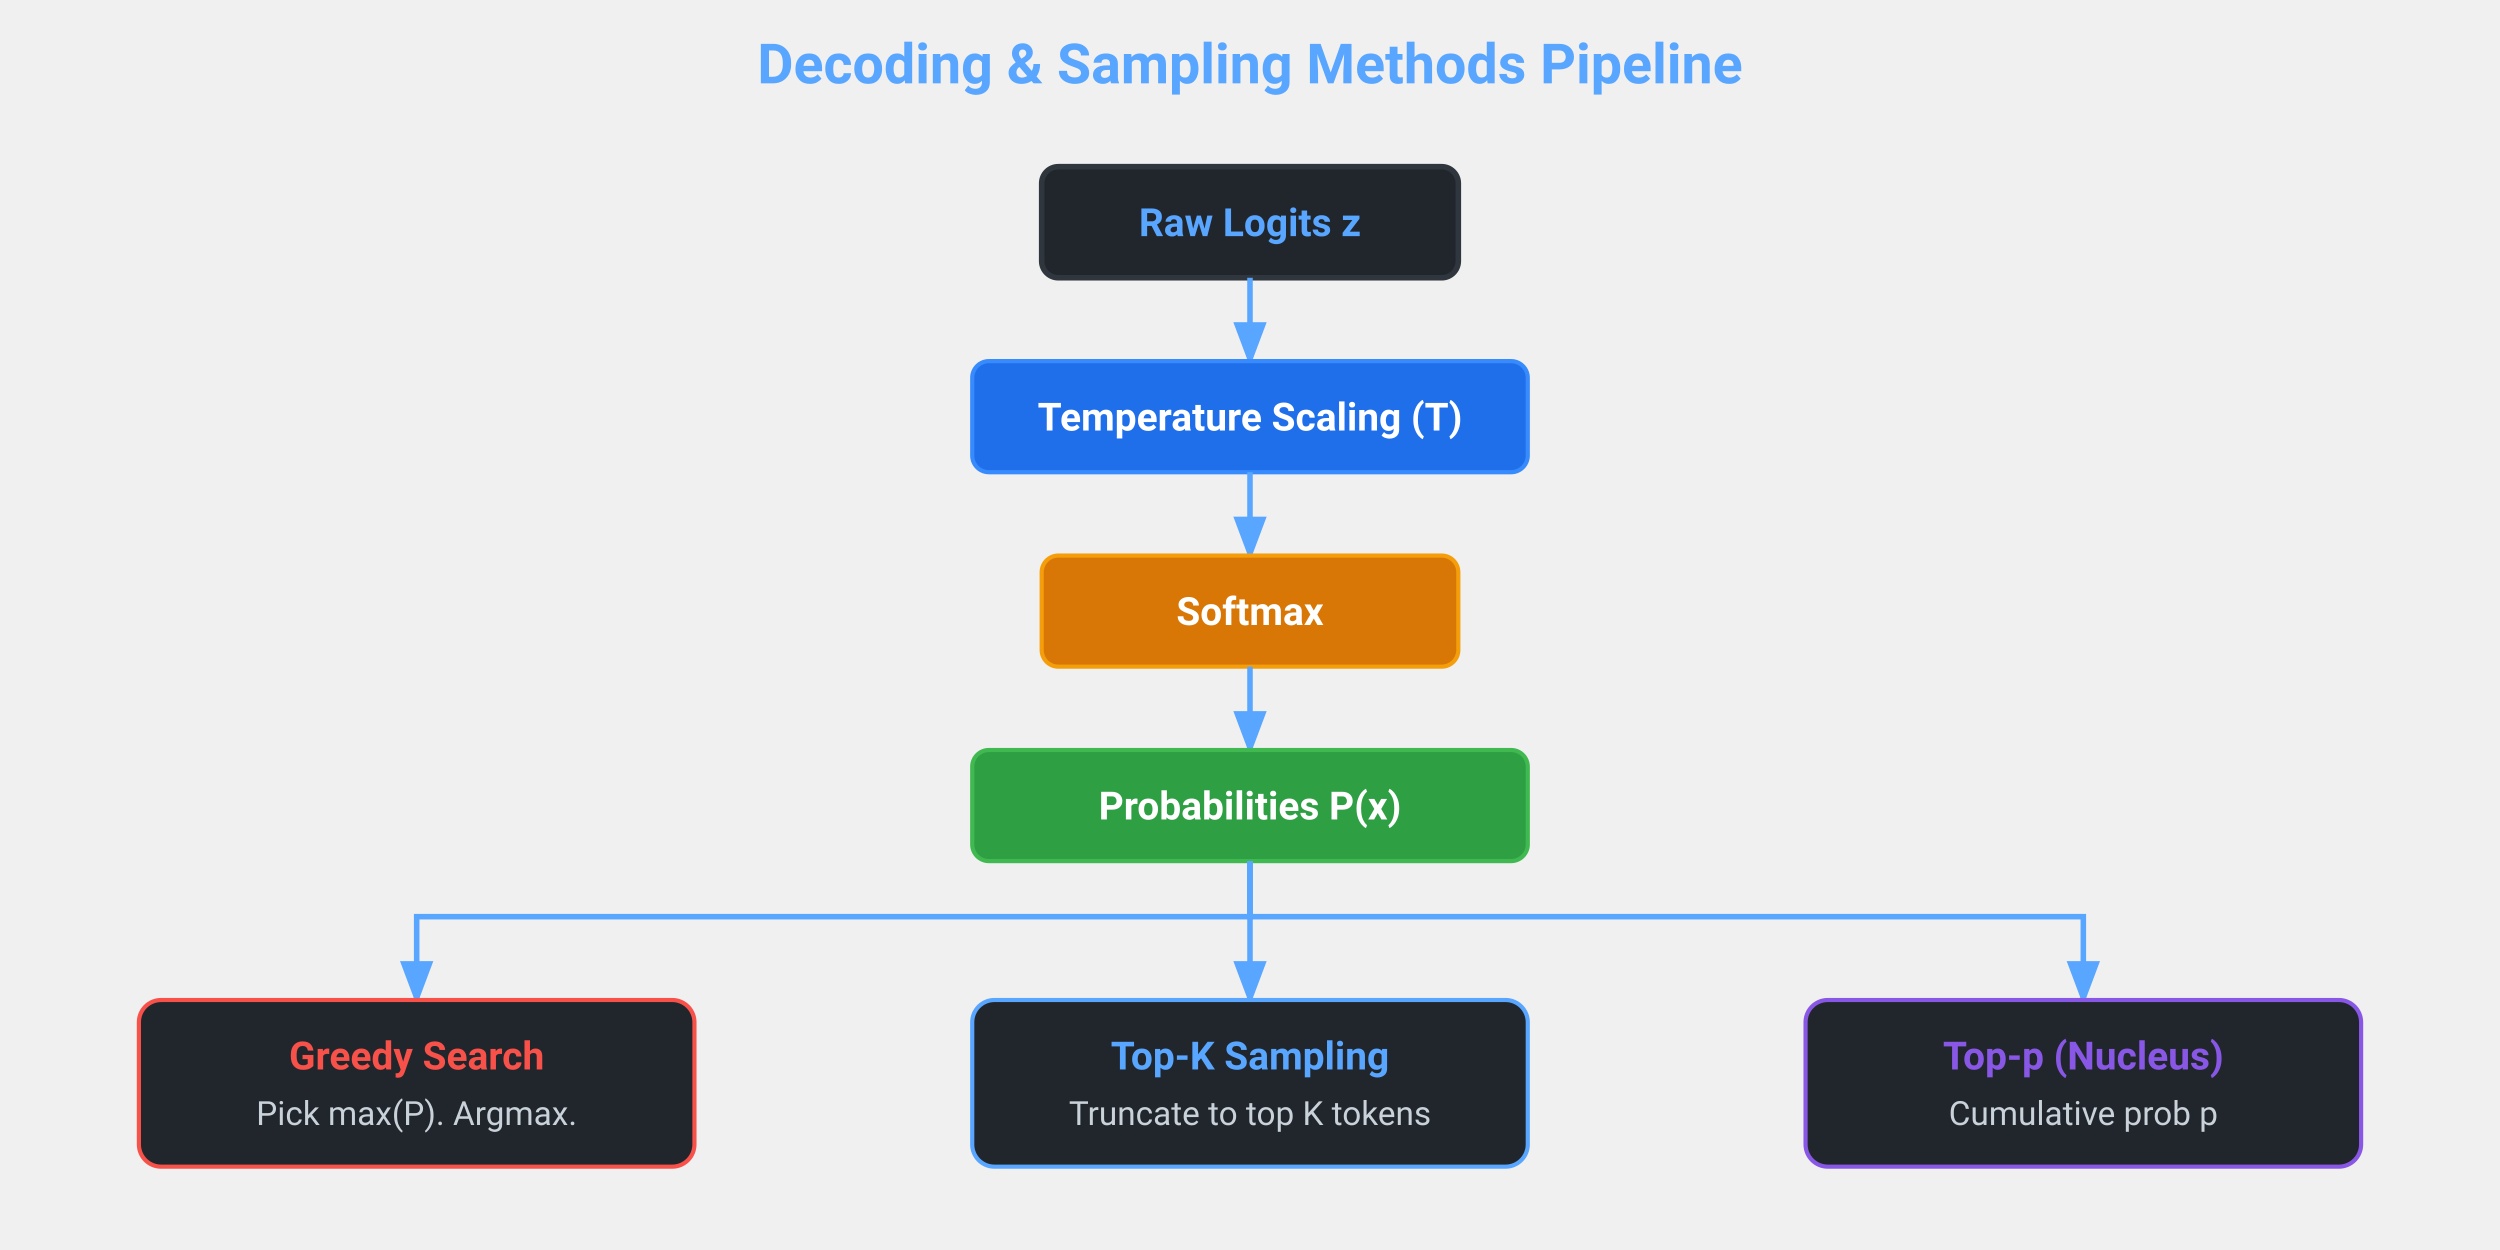
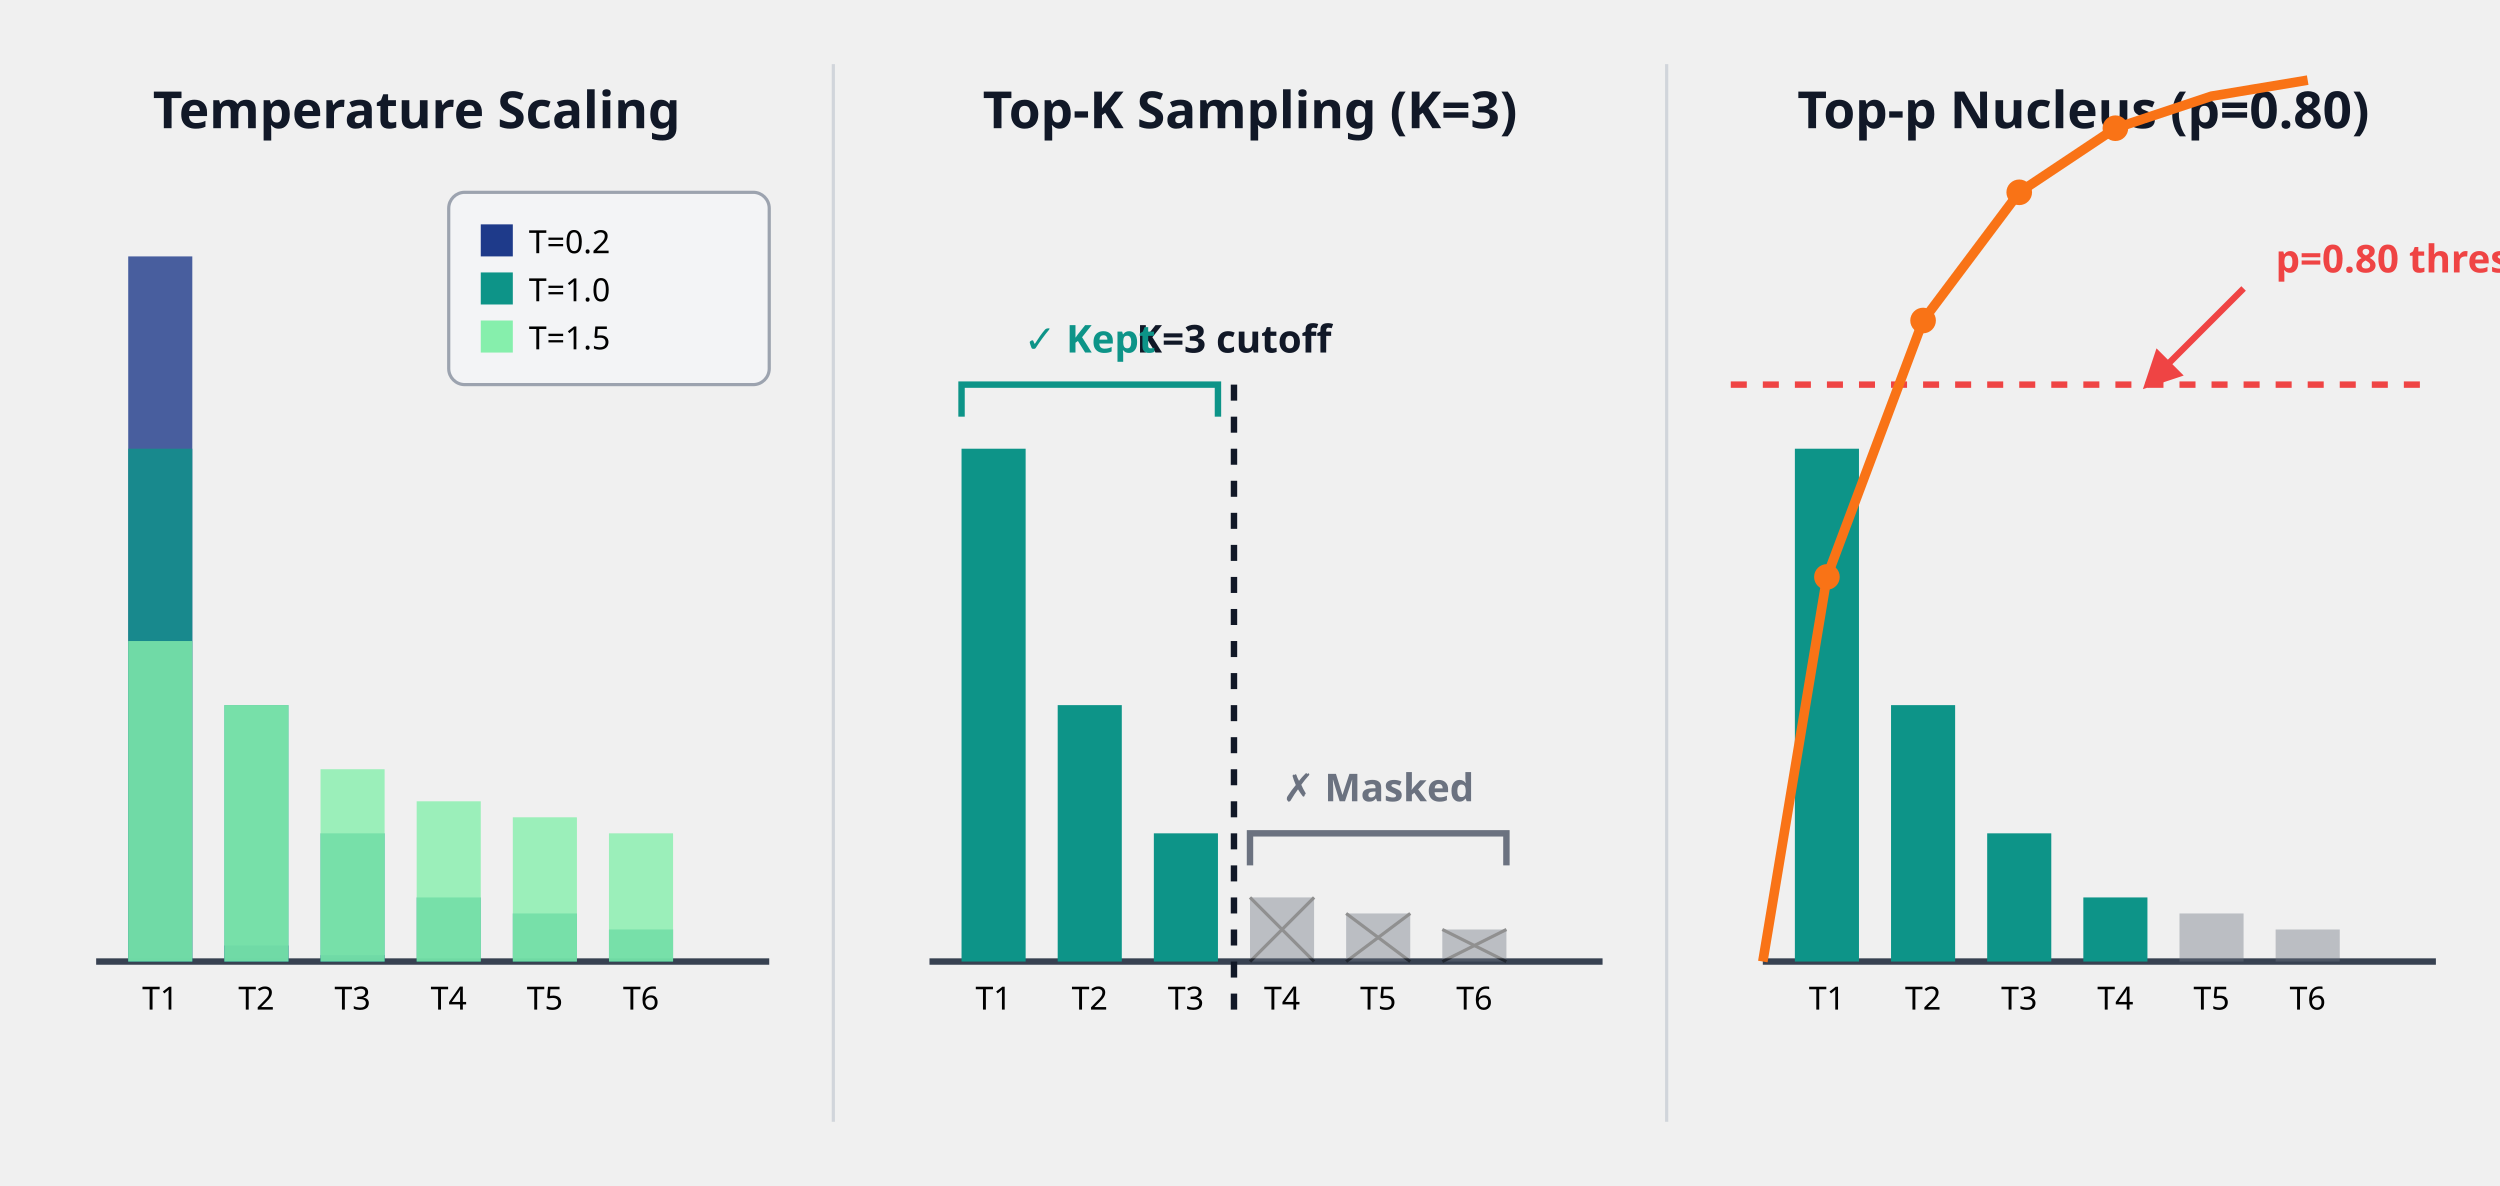
- <svg xmlns="http://www.w3.org/2000/svg" viewBox="0 0 900 450" width="100%" height="100%" style="background-color: #0d1117; font-family: -apple-system, BlinkMacSystemFont, 'Segoe UI', Roboto, Helvetica, Arial, sans-serif;">
-   <style>
-     .title { font-size: 20px; font-weight: bold; fill: #58a6ff; text-anchor: middle; }
-     .box-title { font-size: 14px; font-weight: bold; fill: #ffffff; text-anchor: middle; }
-     .box-text { font-size: 12px; fill: #c9d1d9; text-anchor: middle; }
-     .arrow { stroke: #58a6ff; stroke-width: 2; marker-end: url(#arrowhead); fill: none; }
-   </style>
+ <svg xmlns="http://www.w3.org/2000/svg" viewBox="0 0 780 370" width="780" height="370" style="background-color: white; font-family: sans-serif;">
+   <line x1="260" y1="20" x2="260" y2="350" stroke="#D1D5DB" stroke-width="1" />
+   <line x1="520" y1="20" x2="520" y2="350" stroke="#D1D5DB" stroke-width="1" />
+   <text x="130" y="40" font-size="16" font-weight="bold" text-anchor="middle" fill="#111827">Temperature Scaling</text>
+   <line x1="30" y1="300" x2="240" y2="300" stroke="#374151" stroke-width="2" />
+   <text x="50" y="315" font-size="10" text-anchor="middle">T1</text>
+   <text x="80" y="315" font-size="10" text-anchor="middle">T2</text>
+   <text x="110" y="315" font-size="10" text-anchor="middle">T3</text>
+   <text x="140" y="315" font-size="10" text-anchor="middle">T4</text>
+   <text x="170" y="315" font-size="10" text-anchor="middle">T5</text>
+   <text x="200" y="315" font-size="10" text-anchor="middle">T6</text>
+   <rect x="40" y="80" width="20" height="220" fill="#1E3A8A" opacity="0.8" />
+   <rect x="70" y="295" width="20" height="5" fill="#1E3A8A" opacity="0.8" />
+   <rect x="100" y="298" width="20" height="2" fill="#1E3A8A" opacity="0.8" />
+   <rect x="40" y="140" width="20" height="160" fill="#0D9488" opacity="0.8" />
+   <rect x="70" y="220" width="20" height="80" fill="#0D9488" opacity="0.8" />
+   <rect x="100" y="260" width="20" height="40" fill="#0D9488" opacity="0.8" />
+   <rect x="130" y="280" width="20" height="20" fill="#0D9488" opacity="0.8" />
+   <rect x="160" y="285" width="20" height="15" fill="#0D9488" opacity="0.8" />
+   <rect x="190" y="290" width="20" height="10" fill="#0D9488" opacity="0.8" />
+   <rect x="40" y="200" width="20" height="100" fill="#86EFAC" opacity="0.8" />
+   <rect x="70" y="220" width="20" height="80" fill="#86EFAC" opacity="0.8" />
+   <rect x="100" y="240" width="20" height="60" fill="#86EFAC" opacity="0.8" />
+   <rect x="130" y="250" width="20" height="50" fill="#86EFAC" opacity="0.8" />
+   <rect x="160" y="255" width="20" height="45" fill="#86EFAC" opacity="0.8" />
+   <rect x="190" y="260" width="20" height="40" fill="#86EFAC" opacity="0.8" />
+   <rect x="140" y="60" width="100" height="60" rx="5" fill="#F3F4F6" stroke="#9CA3AF" stroke-width="1" />
+   <rect x="150" y="70" width="10" height="10" fill="#1E3A8A" />
+   <text x="165" y="79" font-size="10">T=0.2</text>
+   <rect x="150" y="85" width="10" height="10" fill="#0D9488" />
+   <text x="165" y="94" font-size="10">T=1.0</text>
+   <rect x="150" y="100" width="10" height="10" fill="#86EFAC" />
+   <text x="165" y="109" font-size="10">T=1.5</text>
+   <text x="390" y="40" font-size="16" font-weight="bold" text-anchor="middle" fill="#111827">Top-K Sampling (K=3)</text>
+   <line x1="290" y1="300" x2="500" y2="300" stroke="#374151" stroke-width="2" />
+   <text x="310" y="315" font-size="10" text-anchor="middle">T1</text>
+   <text x="340" y="315" font-size="10" text-anchor="middle">T2</text>
+   <text x="370" y="315" font-size="10" text-anchor="middle">T3</text>
+   <text x="400" y="315" font-size="10" text-anchor="middle">T4</text>
+   <text x="430" y="315" font-size="10" text-anchor="middle">T5</text>
+   <text x="460" y="315" font-size="10" text-anchor="middle">T6</text>
+   <rect x="300" y="140" width="20" height="160" fill="#0D9488" />
+   <rect x="330" y="220" width="20" height="80" fill="#0D9488" />
+   <rect x="360" y="260" width="20" height="40" fill="#0D9488" />
+   <g opacity="0.4">
+     <rect x="390" y="280" width="20" height="20" fill="#6B7280" />
+     <line x1="390" y1="280" x2="410" y2="300" stroke="#000" stroke-width="1" />
+     <line x1="410" y1="280" x2="390" y2="300" stroke="#000" stroke-width="1" />
+     <rect x="420" y="285" width="20" height="15" fill="#6B7280" />
+     <line x1="420" y1="285" x2="440" y2="300" stroke="#000" stroke-width="1" />
+     <line x1="440" y1="285" x2="420" y2="300" stroke="#000" stroke-width="1" />
+     <rect x="450" y="290" width="20" height="10" fill="#6B7280" />
+     <line x1="450" y1="290" x2="470" y2="300" stroke="#000" stroke-width="1" />
+     <line x1="470" y1="290" x2="450" y2="300" stroke="#000" stroke-width="1" />
+   </g>
+   <line x1="385" y1="120" x2="385" y2="320" stroke="#111827" stroke-width="2" stroke-dasharray="5,5" />
+   <text x="385" y="110" font-size="12" font-weight="bold" text-anchor="middle" fill="#111827">K=3 cutoff</text>
+   <path d="M 300 130 L 300 120 L 380 120 L 380 130" fill="none" stroke="#0D9488" stroke-width="2" />
+   <text x="340" y="110" font-size="12" font-weight="bold" text-anchor="middle" fill="#0D9488">✓ Kept</text>
+   <path d="M 390 270 L 390 260 L 470 260 L 470 270" fill="none" stroke="#6B7280" stroke-width="2" />
+   <text x="430" y="250" font-size="12" font-weight="bold" text-anchor="middle" fill="#6B7280">✗ Masked</text>
+   <text x="650" y="40" font-size="16" font-weight="bold" text-anchor="middle" fill="#111827">Top-p Nucleus (p=0.80)</text>
+   <line x1="550" y1="300" x2="760" y2="300" stroke="#374151" stroke-width="2" />
+   <text x="570" y="315" font-size="10" text-anchor="middle">T1</text>
+   <text x="600" y="315" font-size="10" text-anchor="middle">T2</text>
+   <text x="630" y="315" font-size="10" text-anchor="middle">T3</text>
+   <text x="660" y="315" font-size="10" text-anchor="middle">T4</text>
+   <text x="690" y="315" font-size="10" text-anchor="middle">T5</text>
+   <text x="720" y="315" font-size="10" text-anchor="middle">T6</text>
+   <rect x="560" y="140" width="20" height="160" fill="#0D9488" />
+   <rect x="590" y="220" width="20" height="80" fill="#0D9488" />
+   <rect x="620" y="260" width="20" height="40" fill="#0D9488" />
+   <rect x="650" y="280" width="20" height="20" fill="#0D9488" />
+   <g opacity="0.4">
+     <rect x="680" y="285" width="20" height="15" fill="#6B7280" />
+     <rect x="710" y="290" width="20" height="10" fill="#6B7280" />
+   </g>
+   <line x1="540" y1="120" x2="760" y2="120" stroke="#EF4444" stroke-width="2" stroke-dasharray="5,5" />
  <defs>
-     <marker id="arrowhead" markerWidth="8" markerHeight="6" refX="7" refY="3" orient="auto">
-       <polygon points="0 0, 8 3, 0 6" fill="#58a6ff" />
+     <marker id="arrow_red" markerWidth="6" markerHeight="6" refX="5" refY="3" orient="auto">
+       <path d="M0,0 L6,3 L0,6 Z" fill="#EF4444" />
    </marker>
  </defs>
-   <text x="450" y="30" class="title">Decoding &amp; Sampling Methods Pipeline</text>
-   <rect x="375" y="60" width="150" height="40" rx="6" fill="#21262d" stroke="#30363d" stroke-width="2" />
-   <text x="450" y="85" class="box-title" style="fill:#58a6ff;">Raw Logits z</text>
-   <line x1="450" y1="100" x2="450" y2="130" class="arrow" />
-   <rect x="350" y="130" width="200" height="40" rx="6" fill="#1f6feb" stroke="#388bfd" stroke-width="1.5" />
-   <text x="450" y="155" class="box-title">Temperature Scaling (T)</text>
-   <line x1="450" y1="170" x2="450" y2="200" class="arrow" />
-   <rect x="375" y="200" width="150" height="40" rx="6" fill="#d97706" stroke="#f59e0b" stroke-width="1.5" />
-   <text x="450" y="225" class="box-title">Softmax</text>
-   <line x1="450" y1="240" x2="450" y2="270" class="arrow" />
-   <rect x="350" y="270" width="200" height="40" rx="6" fill="#2ea043" stroke="#3fb950" stroke-width="1.5" />
-   <text x="450" y="295" class="box-title">Probabilities P(x)</text>
-   <path d="M 450 310 L 450 330 L 150 330 L 150 360" class="arrow" />
-   <path d="M 450 310 L 450 360" class="arrow" />
-   <path d="M 450 310 L 450 330 L 750 330 L 750 360" class="arrow" />
-   <rect x="50" y="360" width="200" height="60" rx="8" fill="#21262d" stroke="#f85149" stroke-width="1.5" />
-   <text x="150" y="385" class="box-title" style="fill:#f85149;">Greedy Search</text>
-   <text x="150" y="405" class="box-text">Pick max(P). Argmax.</text>
-   <rect x="350" y="360" width="200" height="60" rx="8" fill="#21262d" stroke="#58a6ff" stroke-width="1.5" />
-   <text x="450" y="385" class="box-title" style="fill:#58a6ff;">Top-K Sampling</text>
-   <text x="450" y="405" class="box-text">Truncate to top K tokens</text>
-   <rect x="650" y="360" width="200" height="60" rx="8" fill="#21262d" stroke="#8957e5" stroke-width="1.5" />
-   <text x="750" y="385" class="box-title" style="fill:#8957e5;">Top-p (Nucleus)</text>
-   <text x="750" y="405" class="box-text">Cumulative prob p</text>
+   <line x1="700" y1="90" x2="670" y2="120" stroke="#EF4444" stroke-width="2" marker-end="url(#arrow_red)" />
+   <text x="710" y="85" font-size="12" font-weight="bold" fill="#EF4444">p=0.80 threshold</text>
+   <polyline points="550,300 570,180 600,100 630,60 660,40 690,30 720,25" fill="none" stroke="#F97316" stroke-width="3" />
+   <circle cx="570" cy="180" r="4" fill="#F97316" />
+   <circle cx="600" cy="100" r="4" fill="#F97316" />
+   <circle cx="630" cy="60" r="4" fill="#F97316" />
+   <circle cx="660" cy="40" r="4" fill="#F97316" />
</svg>
